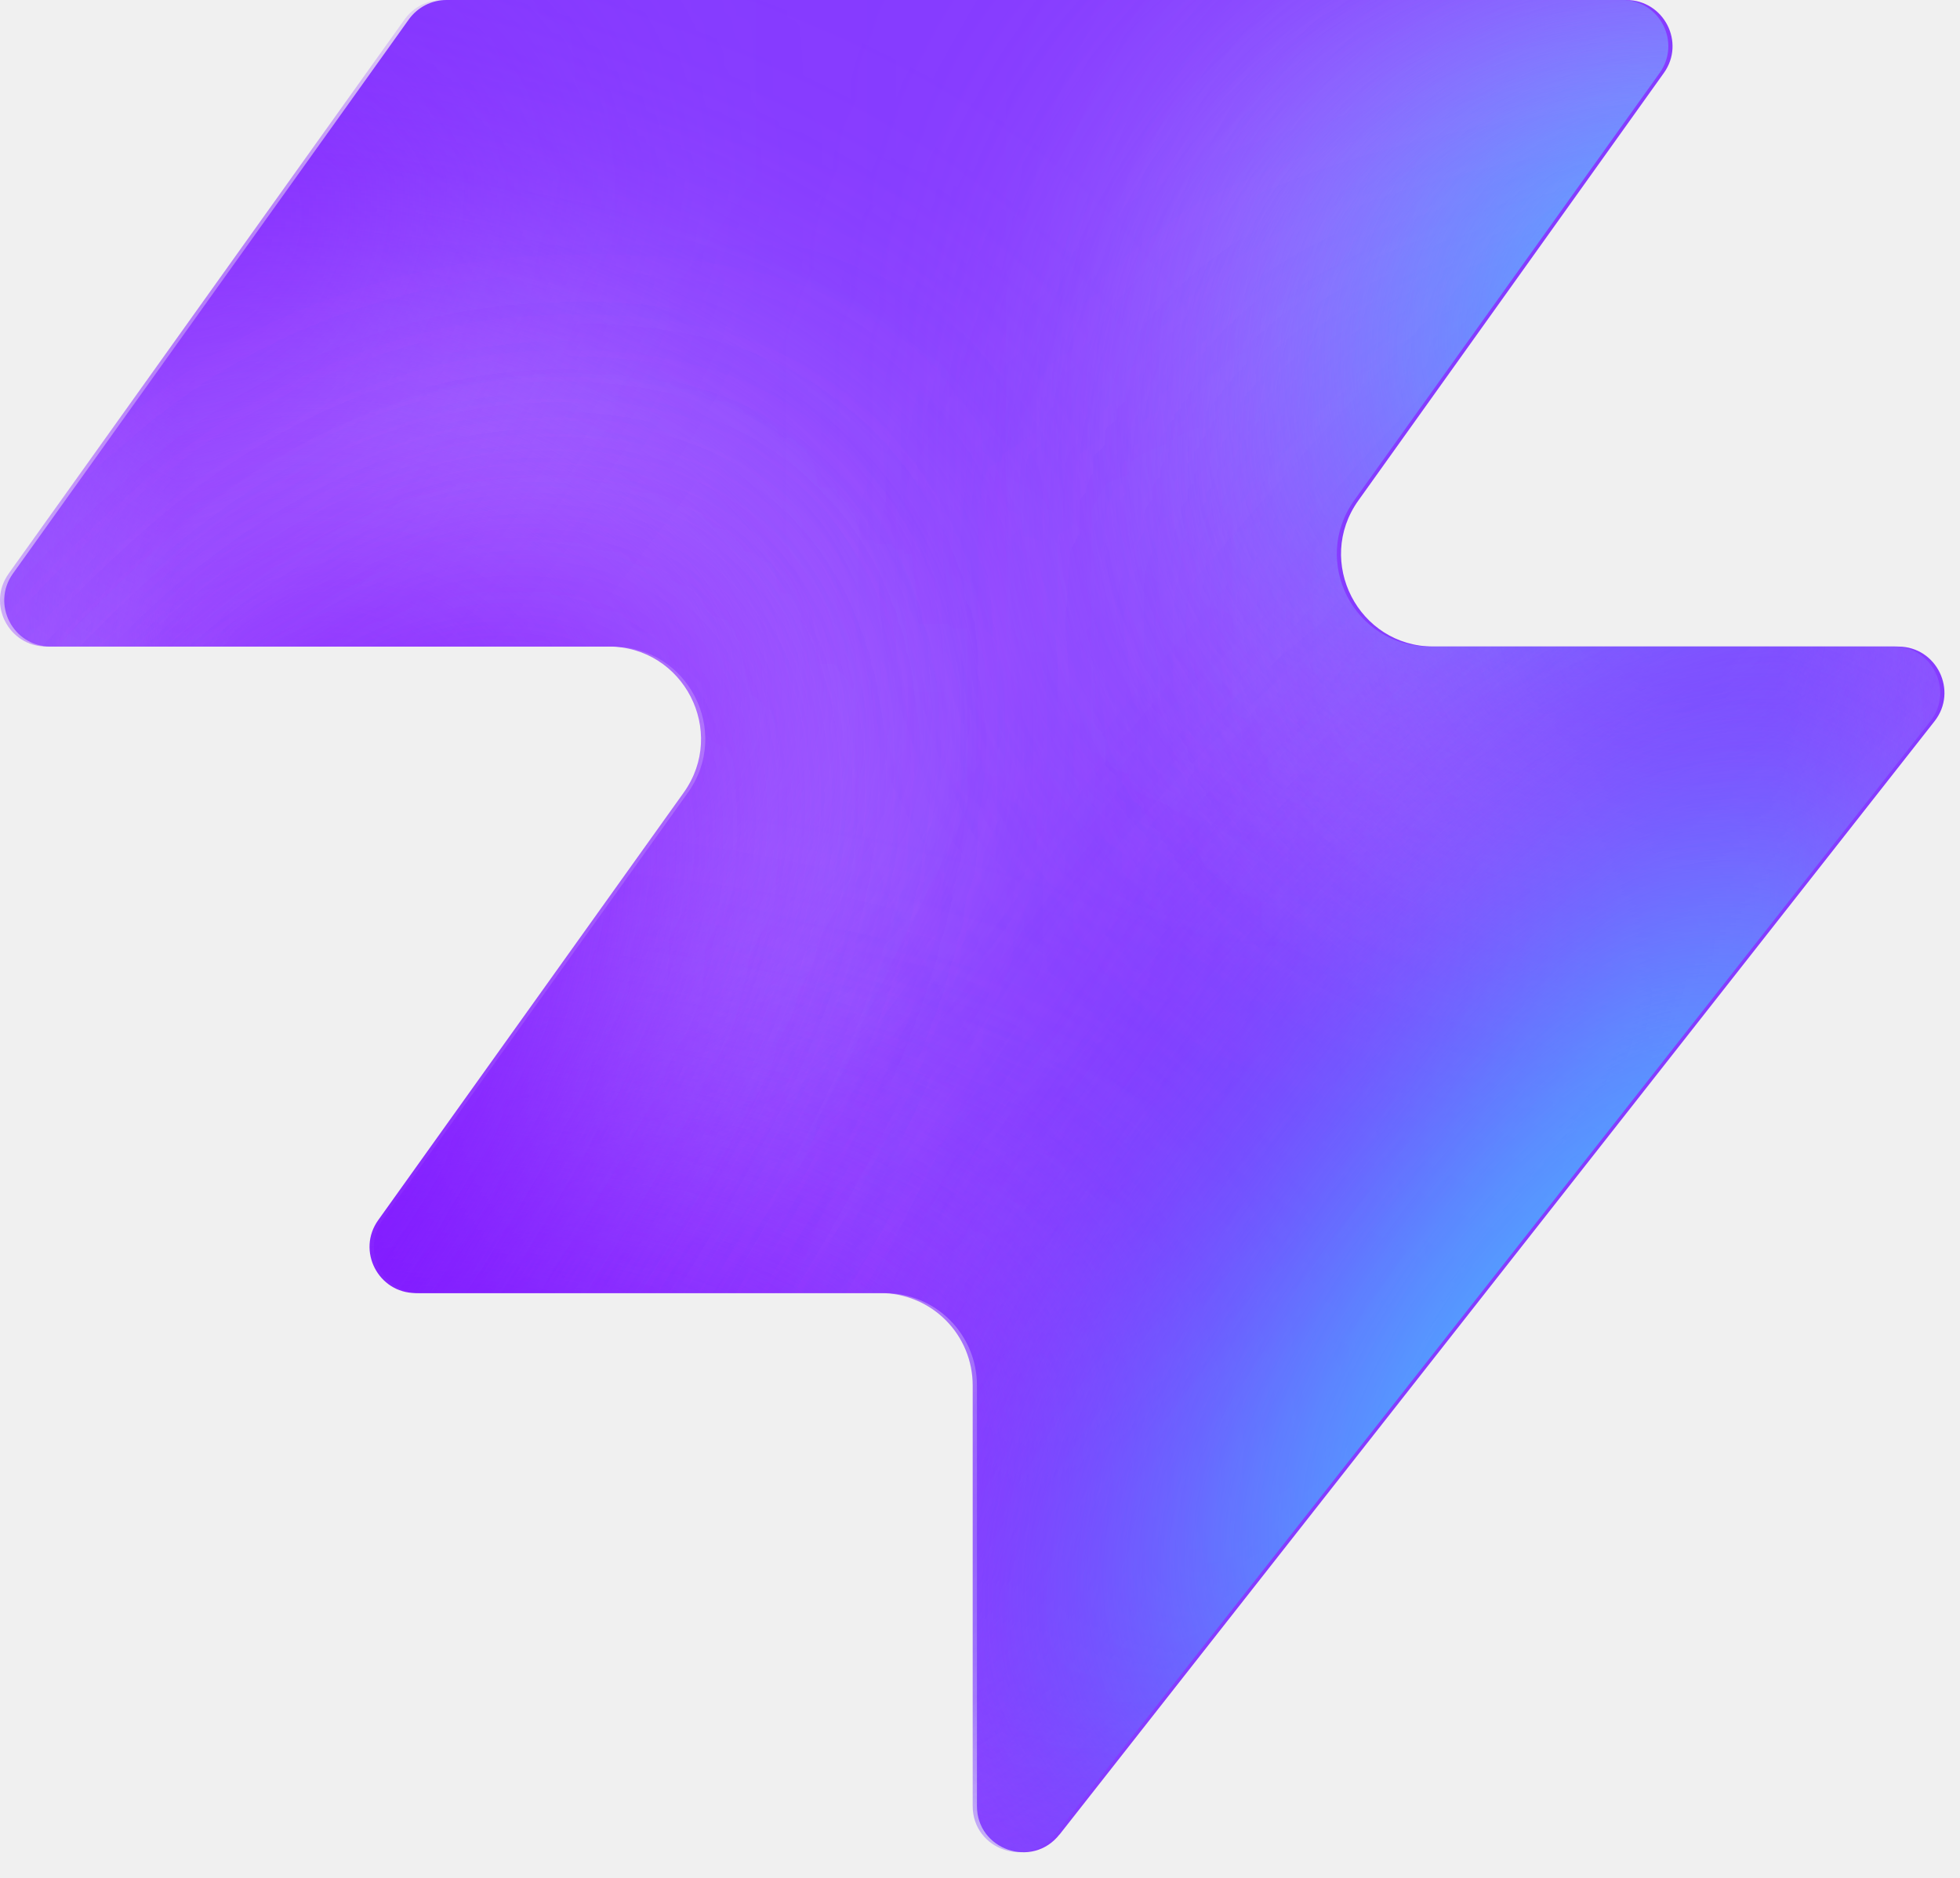
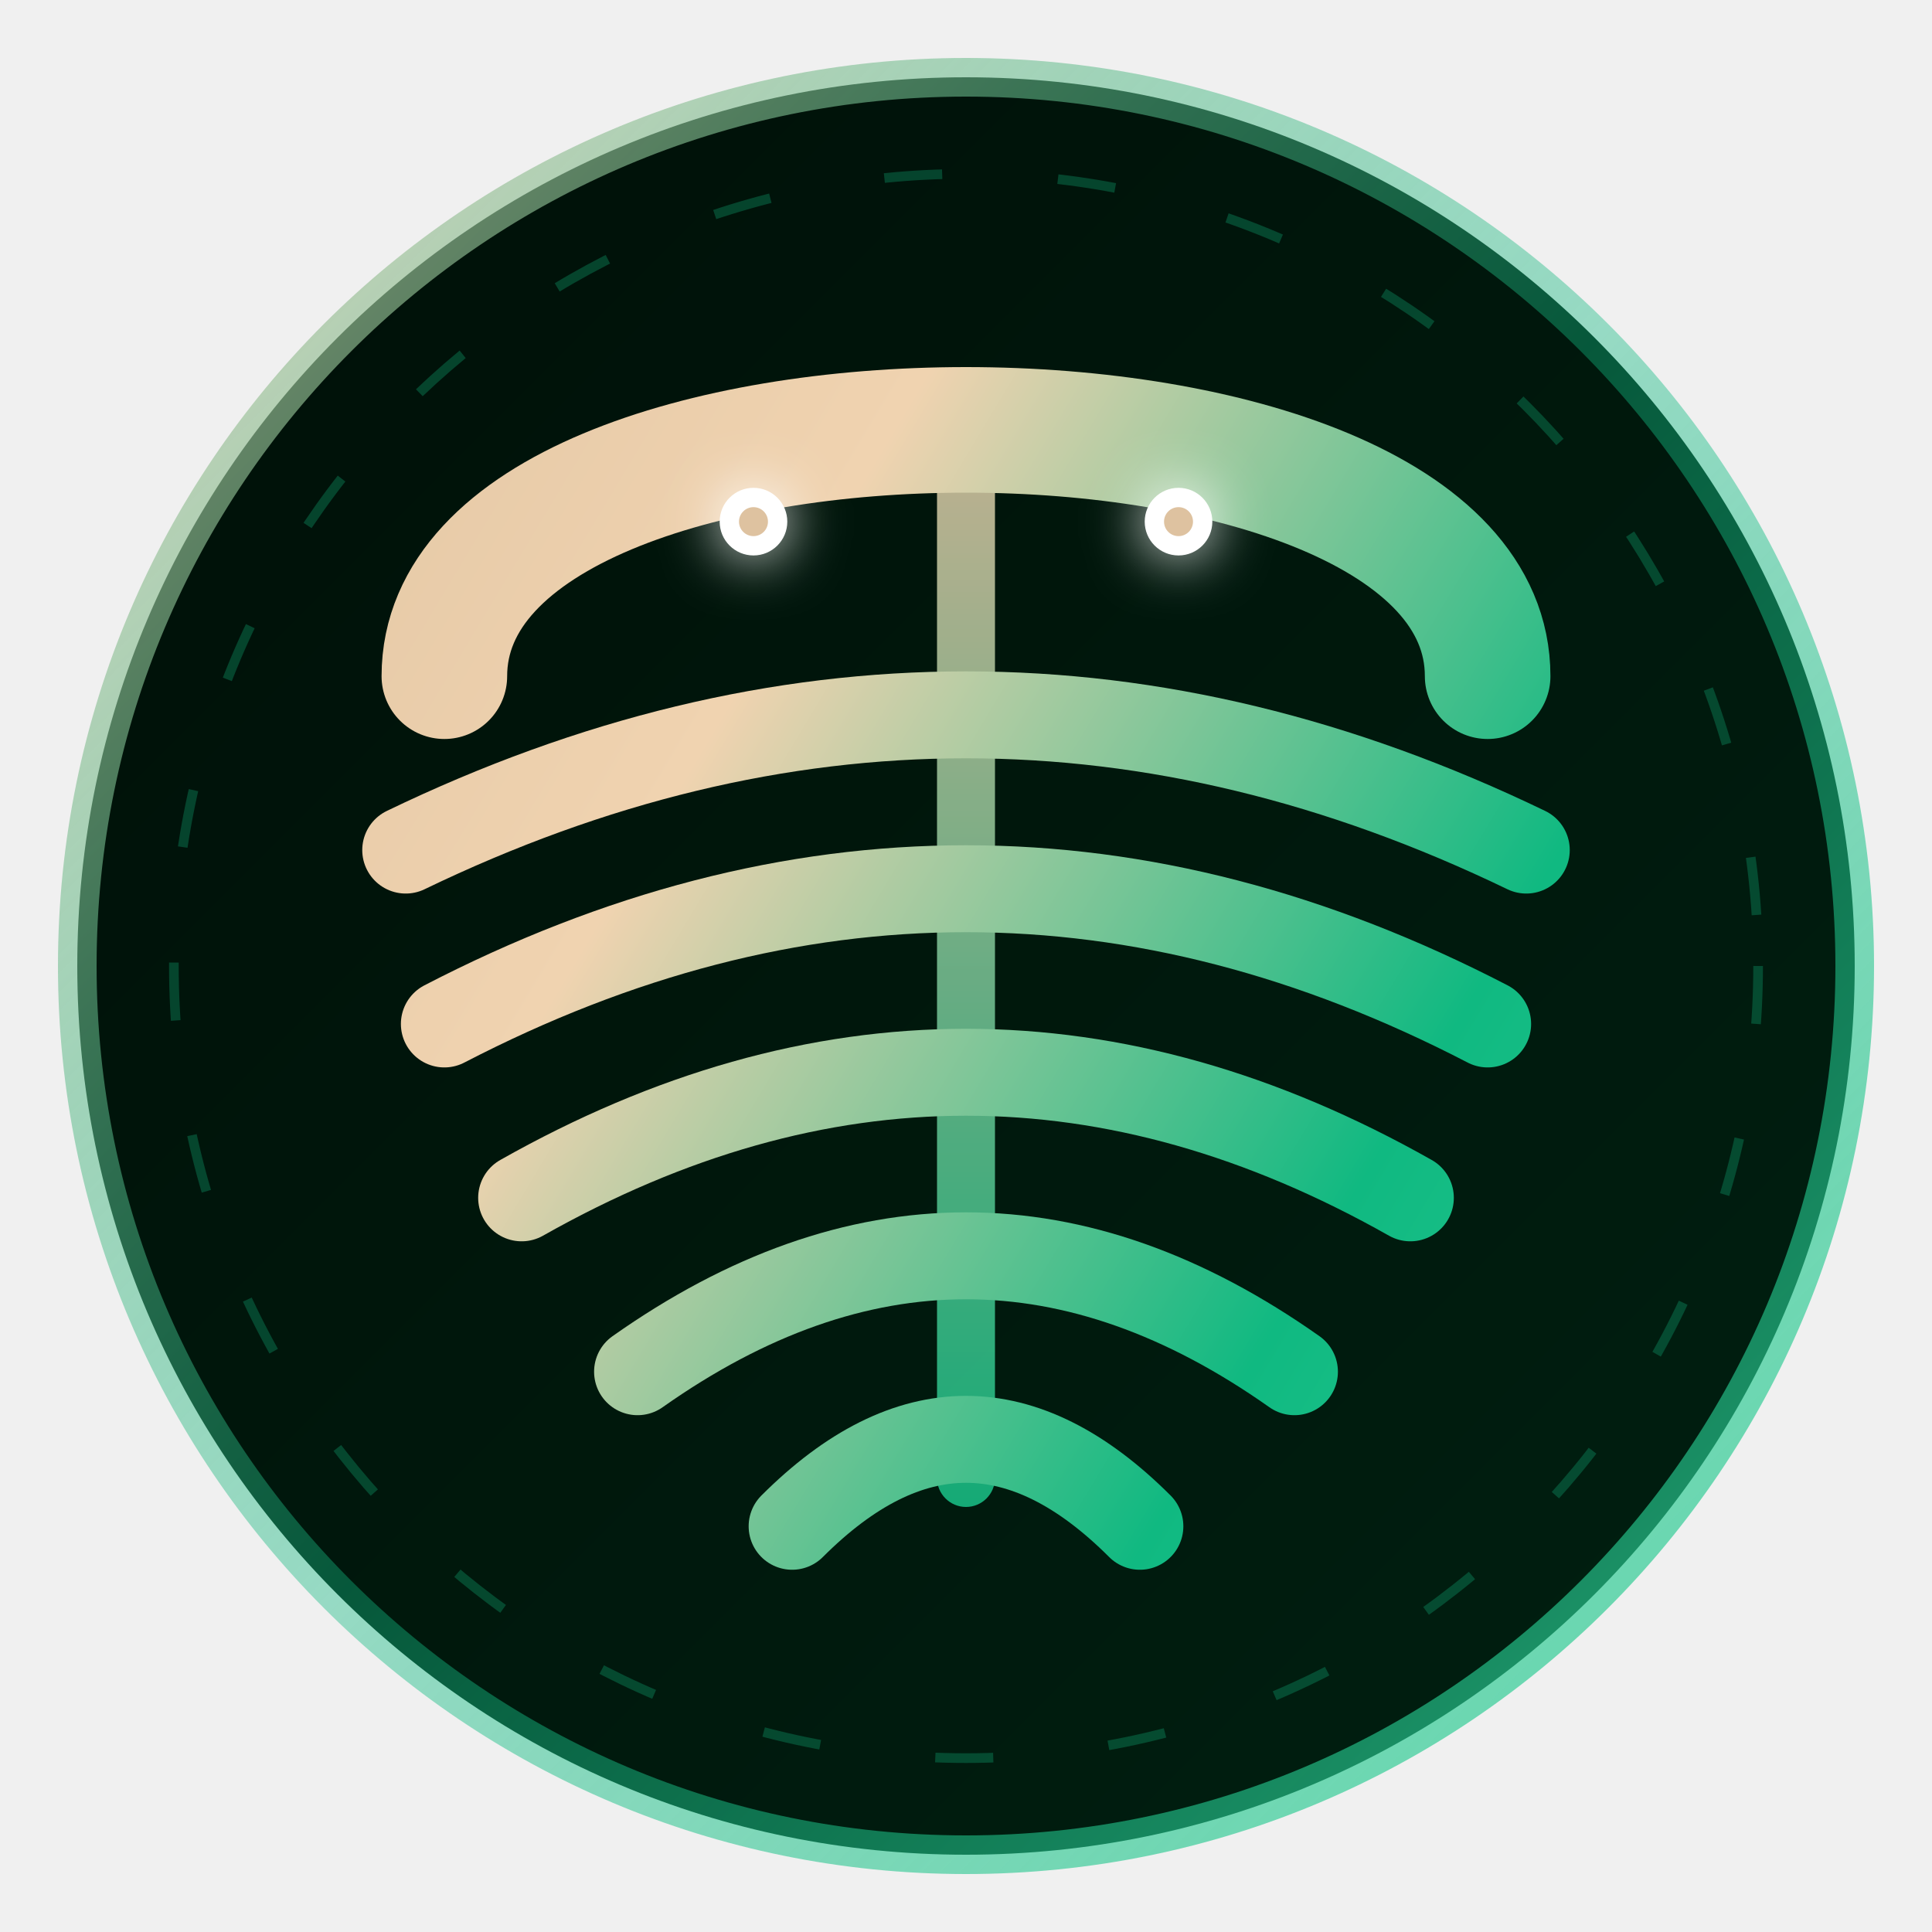
- <svg xmlns="http://www.w3.org/2000/svg" width="48" height="46" fill="none" viewBox="0 0 48 46">
-   <path fill="#863bff" d="M25.946 44.938c-.664.845-2.021.375-2.021-.698V33.937a2.26 2.26 0 0 0-2.262-2.262H10.287c-.92 0-1.456-1.04-.92-1.788l7.48-10.471c1.07-1.497 0-3.578-1.842-3.578H1.237c-.92 0-1.456-1.04-.92-1.788L10.013.474c.214-.297.556-.474.92-.474h28.894c.92 0 1.456 1.04.92 1.788l-7.48 10.471c-1.07 1.498 0 3.579 1.842 3.579h11.377c.943 0 1.473 1.088.89 1.83L25.947 44.94z" style="fill:#863bff;fill:color(display-p3 .525 .23 1);fill-opacity:1" />
-   <mask id="a" width="48" height="46" x="0" y="0" maskUnits="userSpaceOnUse" style="mask-type:alpha">
-     <path fill="#000" d="M25.842 44.938c-.664.844-2.021.375-2.021-.698V33.937a2.26 2.26 0 0 0-2.262-2.262H10.183c-.92 0-1.456-1.04-.92-1.788l7.48-10.471c1.07-1.498 0-3.579-1.842-3.579H1.133c-.92 0-1.456-1.04-.92-1.787L9.91.473c.214-.297.556-.474.92-.474h28.894c.92 0 1.456 1.04.92 1.788l-7.48 10.471c-1.07 1.498 0 3.578 1.842 3.578h11.377c.943 0 1.473 1.088.89 1.832L25.843 44.94z" style="fill:#000;fill-opacity:1" />
-   </mask>
-   <g mask="url(#a)">
-     <g filter="url(#b)">
-       <ellipse cx="5.508" cy="14.704" fill="#ede6ff" rx="5.508" ry="14.704" style="fill:#ede6ff;fill:color(display-p3 .927 .903 1);fill-opacity:1" transform="matrix(.00324 1 1 -.00324 -4.47 31.516)" />
-     </g>
-     <g filter="url(#c)">
-       <ellipse cx="10.399" cy="29.851" fill="#ede6ff" rx="10.399" ry="29.851" style="fill:#ede6ff;fill:color(display-p3 .927 .903 1);fill-opacity:1" transform="matrix(.00324 1 1 -.00324 -39.328 7.883)" />
-     </g>
-     <g filter="url(#d)">
-       <ellipse cx="5.508" cy="30.487" fill="#7e14ff" rx="5.508" ry="30.487" style="fill:#7e14ff;fill:color(display-p3 .492 .077 1);fill-opacity:1" transform="rotate(89.814 -25.913 -14.639)scale(1 -1)" />
-     </g>
-     <g filter="url(#e)">
-       <ellipse cx="5.508" cy="30.599" fill="#7e14ff" rx="5.508" ry="30.599" style="fill:#7e14ff;fill:color(display-p3 .492 .077 1);fill-opacity:1" transform="rotate(89.814 -32.644 -3.334)scale(1 -1)" />
-     </g>
-     <g filter="url(#f)">
-       <ellipse cx="5.508" cy="30.599" fill="#7e14ff" rx="5.508" ry="30.599" style="fill:#7e14ff;fill:color(display-p3 .492 .077 1);fill-opacity:1" transform="matrix(.00324 1 1 -.00324 -34.34 30.47)" />
-     </g>
-     <g filter="url(#g)">
-       <ellipse cx="14.072" cy="22.078" fill="#ede6ff" rx="14.072" ry="22.078" style="fill:#ede6ff;fill:color(display-p3 .927 .903 1);fill-opacity:1" transform="rotate(93.35 24.506 48.493)scale(-1 1)" />
-     </g>
-     <g filter="url(#h)">
-       <ellipse cx="3.47" cy="21.501" fill="#7e14ff" rx="3.47" ry="21.501" style="fill:#7e14ff;fill:color(display-p3 .492 .077 1);fill-opacity:1" transform="rotate(89.009 28.708 47.59)scale(-1 1)" />
-     </g>
-     <g filter="url(#i)">
-       <ellipse cx="3.47" cy="21.501" fill="#7e14ff" rx="3.47" ry="21.501" style="fill:#7e14ff;fill:color(display-p3 .492 .077 1);fill-opacity:1" transform="rotate(89.009 28.708 47.59)scale(-1 1)" />
-     </g>
-     <g filter="url(#j)">
-       <ellipse cx=".387" cy="8.972" fill="#7e14ff" rx="4.407" ry="29.108" style="fill:#7e14ff;fill:color(display-p3 .492 .077 1);fill-opacity:1" transform="rotate(39.51 .387 8.972)" />
-     </g>
-     <g filter="url(#k)">
-       <ellipse cx="47.523" cy="-6.092" fill="#7e14ff" rx="4.407" ry="29.108" style="fill:#7e14ff;fill:color(display-p3 .492 .077 1);fill-opacity:1" transform="rotate(37.892 47.523 -6.092)" />
-     </g>
-     <g filter="url(#l)">
-       <ellipse cx="41.412" cy="6.333" fill="#47bfff" rx="5.971" ry="9.665" style="fill:#47bfff;fill:color(display-p3 .28 .748 1);fill-opacity:1" transform="rotate(37.892 41.412 6.333)" />
-     </g>
-     <g filter="url(#m)">
-       <ellipse cx="-1.879" cy="38.332" fill="#7e14ff" rx="4.407" ry="29.108" style="fill:#7e14ff;fill:color(display-p3 .492 .077 1);fill-opacity:1" transform="rotate(37.892 -1.88 38.332)" />
-     </g>
-     <g filter="url(#n)">
-       <ellipse cx="-1.879" cy="38.332" fill="#7e14ff" rx="4.407" ry="29.108" style="fill:#7e14ff;fill:color(display-p3 .492 .077 1);fill-opacity:1" transform="rotate(37.892 -1.88 38.332)" />
-     </g>
-     <g filter="url(#o)">
-       <ellipse cx="35.651" cy="29.907" fill="#7e14ff" rx="4.407" ry="29.108" style="fill:#7e14ff;fill:color(display-p3 .492 .077 1);fill-opacity:1" transform="rotate(37.892 35.651 29.907)" />
-     </g>
-     <g filter="url(#p)">
-       <ellipse cx="38.418" cy="32.4" fill="#47bfff" rx="5.971" ry="15.297" style="fill:#47bfff;fill:color(display-p3 .28 .748 1);fill-opacity:1" transform="rotate(37.892 38.418 32.4)" />
-     </g>
-   </g>
+ <svg xmlns="http://www.w3.org/2000/svg" viewBox="0 0 100 100" fill="none">
  <defs>
-     <filter id="b" width="60.045" height="41.654" x="-19.77" y="16.149" color-interpolation-filters="sRGB" filterUnits="userSpaceOnUse">
-       <feFlood flood-opacity="0" result="BackgroundImageFix" />
-       <feBlend in="SourceGraphic" in2="BackgroundImageFix" result="shape" />
-       <feGaussianBlur result="effect1_foregroundBlur_2002_17158" stdDeviation="7.659" />
-     </filter>
-     <filter id="c" width="90.34" height="51.437" x="-54.613" y="-7.533" color-interpolation-filters="sRGB" filterUnits="userSpaceOnUse">
-       <feFlood flood-opacity="0" result="BackgroundImageFix" />
-       <feBlend in="SourceGraphic" in2="BackgroundImageFix" result="shape" />
-       <feGaussianBlur result="effect1_foregroundBlur_2002_17158" stdDeviation="7.659" />
-     </filter>
-     <filter id="d" width="79.355" height="29.4" x="-49.64" y="2.03" color-interpolation-filters="sRGB" filterUnits="userSpaceOnUse">
-       <feFlood flood-opacity="0" result="BackgroundImageFix" />
-       <feBlend in="SourceGraphic" in2="BackgroundImageFix" result="shape" />
-       <feGaussianBlur result="effect1_foregroundBlur_2002_17158" stdDeviation="4.596" />
-     </filter>
-     <filter id="e" width="79.579" height="29.4" x="-45.045" y="20.029" color-interpolation-filters="sRGB" filterUnits="userSpaceOnUse">
-       <feFlood flood-opacity="0" result="BackgroundImageFix" />
-       <feBlend in="SourceGraphic" in2="BackgroundImageFix" result="shape" />
-       <feGaussianBlur result="effect1_foregroundBlur_2002_17158" stdDeviation="4.596" />
-     </filter>
-     <filter id="f" width="79.579" height="29.4" x="-43.513" y="21.178" color-interpolation-filters="sRGB" filterUnits="userSpaceOnUse">
-       <feFlood flood-opacity="0" result="BackgroundImageFix" />
-       <feBlend in="SourceGraphic" in2="BackgroundImageFix" result="shape" />
-       <feGaussianBlur result="effect1_foregroundBlur_2002_17158" stdDeviation="4.596" />
-     </filter>
-     <filter id="g" width="74.749" height="58.852" x="15.756" y="-17.901" color-interpolation-filters="sRGB" filterUnits="userSpaceOnUse">
-       <feFlood flood-opacity="0" result="BackgroundImageFix" />
-       <feBlend in="SourceGraphic" in2="BackgroundImageFix" result="shape" />
-       <feGaussianBlur result="effect1_foregroundBlur_2002_17158" stdDeviation="7.659" />
-     </filter>
-     <filter id="h" width="61.377" height="25.362" x="23.548" y="2.284" color-interpolation-filters="sRGB" filterUnits="userSpaceOnUse">
-       <feFlood flood-opacity="0" result="BackgroundImageFix" />
-       <feBlend in="SourceGraphic" in2="BackgroundImageFix" result="shape" />
-       <feGaussianBlur result="effect1_foregroundBlur_2002_17158" stdDeviation="4.596" />
-     </filter>
-     <filter id="i" width="61.377" height="25.362" x="23.548" y="2.284" color-interpolation-filters="sRGB" filterUnits="userSpaceOnUse">
-       <feFlood flood-opacity="0" result="BackgroundImageFix" />
-       <feBlend in="SourceGraphic" in2="BackgroundImageFix" result="shape" />
-       <feGaussianBlur result="effect1_foregroundBlur_2002_17158" stdDeviation="4.596" />
-     </filter>
-     <filter id="j" width="56.045" height="63.649" x="-27.636" y="-22.853" color-interpolation-filters="sRGB" filterUnits="userSpaceOnUse">
-       <feFlood flood-opacity="0" result="BackgroundImageFix" />
-       <feBlend in="SourceGraphic" in2="BackgroundImageFix" result="shape" />
-       <feGaussianBlur result="effect1_foregroundBlur_2002_17158" stdDeviation="4.596" />
-     </filter>
-     <filter id="k" width="54.814" height="64.646" x="20.116" y="-38.415" color-interpolation-filters="sRGB" filterUnits="userSpaceOnUse">
-       <feFlood flood-opacity="0" result="BackgroundImageFix" />
-       <feBlend in="SourceGraphic" in2="BackgroundImageFix" result="shape" />
-       <feGaussianBlur result="effect1_foregroundBlur_2002_17158" stdDeviation="4.596" />
-     </filter>
-     <filter id="l" width="33.541" height="35.313" x="24.641" y="-11.323" color-interpolation-filters="sRGB" filterUnits="userSpaceOnUse">
-       <feFlood flood-opacity="0" result="BackgroundImageFix" />
-       <feBlend in="SourceGraphic" in2="BackgroundImageFix" result="shape" />
-       <feGaussianBlur result="effect1_foregroundBlur_2002_17158" stdDeviation="4.596" />
-     </filter>
-     <filter id="m" width="54.814" height="64.646" x="-29.286" y="6.009" color-interpolation-filters="sRGB" filterUnits="userSpaceOnUse">
-       <feFlood flood-opacity="0" result="BackgroundImageFix" />
-       <feBlend in="SourceGraphic" in2="BackgroundImageFix" result="shape" />
-       <feGaussianBlur result="effect1_foregroundBlur_2002_17158" stdDeviation="4.596" />
-     </filter>
-     <filter id="n" width="54.814" height="64.646" x="-29.286" y="6.009" color-interpolation-filters="sRGB" filterUnits="userSpaceOnUse">
-       <feFlood flood-opacity="0" result="BackgroundImageFix" />
-       <feBlend in="SourceGraphic" in2="BackgroundImageFix" result="shape" />
-       <feGaussianBlur result="effect1_foregroundBlur_2002_17158" stdDeviation="4.596" />
-     </filter>
-     <filter id="o" width="54.814" height="64.646" x="8.244" y="-2.416" color-interpolation-filters="sRGB" filterUnits="userSpaceOnUse">
-       <feFlood flood-opacity="0" result="BackgroundImageFix" />
-       <feBlend in="SourceGraphic" in2="BackgroundImageFix" result="shape" />
-       <feGaussianBlur result="effect1_foregroundBlur_2002_17158" stdDeviation="4.596" />
-     </filter>
-     <filter id="p" width="39.409" height="43.623" x="18.713" y="10.588" color-interpolation-filters="sRGB" filterUnits="userSpaceOnUse">
-       <feFlood flood-opacity="0" result="BackgroundImageFix" />
-       <feBlend in="SourceGraphic" in2="BackgroundImageFix" result="shape" />
-       <feGaussianBlur result="effect1_foregroundBlur_2002_17158" stdDeviation="4.596" />
+     <linearGradient id="bgGrad" x1="0" y1="0" x2="100" y2="100" gradientUnits="userSpaceOnUse">
+       <stop offset="0%" stop-color="#000e07" />
+       <stop offset="100%" stop-color="#002111" />
+     </linearGradient>
+     <linearGradient id="borderGrad" x1="0" y1="0" x2="100" y2="100" gradientUnits="userSpaceOnUse">
+       <stop offset="0%" stop-color="#dec2a0" stop-opacity="0.8" />
+       <stop offset="50%" stop-color="#10b981" stop-opacity="0.4" />
+       <stop offset="100%" stop-color="#34d399" stop-opacity="0.8" />
+     </linearGradient>
+     <linearGradient id="triloGrad" x1="0" y1="20" x2="100" y2="80" gradientUnits="userSpaceOnUse">
+       <stop offset="0%" stop-color="#dec2a0" />
+       <stop offset="35%" stop-color="#f0d3b0" />
+       <stop offset="70%" stop-color="#10b981" />
+       <stop offset="100%" stop-color="#34d399" />
+     </linearGradient>
+     <linearGradient id="spineGrad" x1="50" y1="20" x2="50" y2="80" gradientUnits="userSpaceOnUse">
+       <stop offset="0%" stop-color="#dec2a0" />
+       <stop offset="100%" stop-color="#10b981" />
+     </linearGradient>
+     <filter id="glow" x="-20%" y="-20%" width="140%" height="140%" filterUnits="userSpaceOnUse">
+       <feGaussianBlur stdDeviation="1.5" result="blur" />
+       <feComposite in="SourceGraphic" in2="blur" operator="over" />
    </filter>
  </defs>
+   <circle cx="50" cy="50" r="46" fill="url(#bgGrad)" stroke="url(#borderGrad)" stroke-width="2" />
+   <circle cx="50" cy="50" r="41" stroke="#10b981" stroke-width="0.5" stroke-dasharray="3 6" opacity="0.3" />
+   <rect x="48.5" y="24" width="3" height="54" rx="1.5" fill="url(#spineGrad)" opacity="0.9" />
+   <path d="M 23 35 C 23 18, 77 18, 77 35" stroke="url(#triloGrad)" stroke-width="6.5" stroke-linecap="round" />
+   <path d="M 21 44 Q 50 30 79 44" stroke="url(#triloGrad)" stroke-width="4.5" stroke-linecap="round" />
+   <path d="M 23 53 Q 50 39 77 53" stroke="url(#triloGrad)" stroke-width="4.5" stroke-linecap="round" />
+   <path d="M 27 62 Q 50 49 73 62" stroke="url(#triloGrad)" stroke-width="4.5" stroke-linecap="round" />
+   <path d="M 33 71 Q 50 59 67 71" stroke="url(#triloGrad)" stroke-width="4.5" stroke-linecap="round" />
+   <path d="M 41 79 Q 50 70 59 79" stroke="url(#triloGrad)" stroke-width="4.5" stroke-linecap="round" />
+   <circle cx="39" cy="27" r="1.75" fill="#ffffff" filter="url(#glow)" />
+   <circle cx="39" cy="27" r="0.75" fill="#dec2a0" />
+   <circle cx="61" cy="27" r="1.75" fill="#ffffff" filter="url(#glow)" />
+   <circle cx="61" cy="27" r="0.75" fill="#dec2a0" />
</svg>
